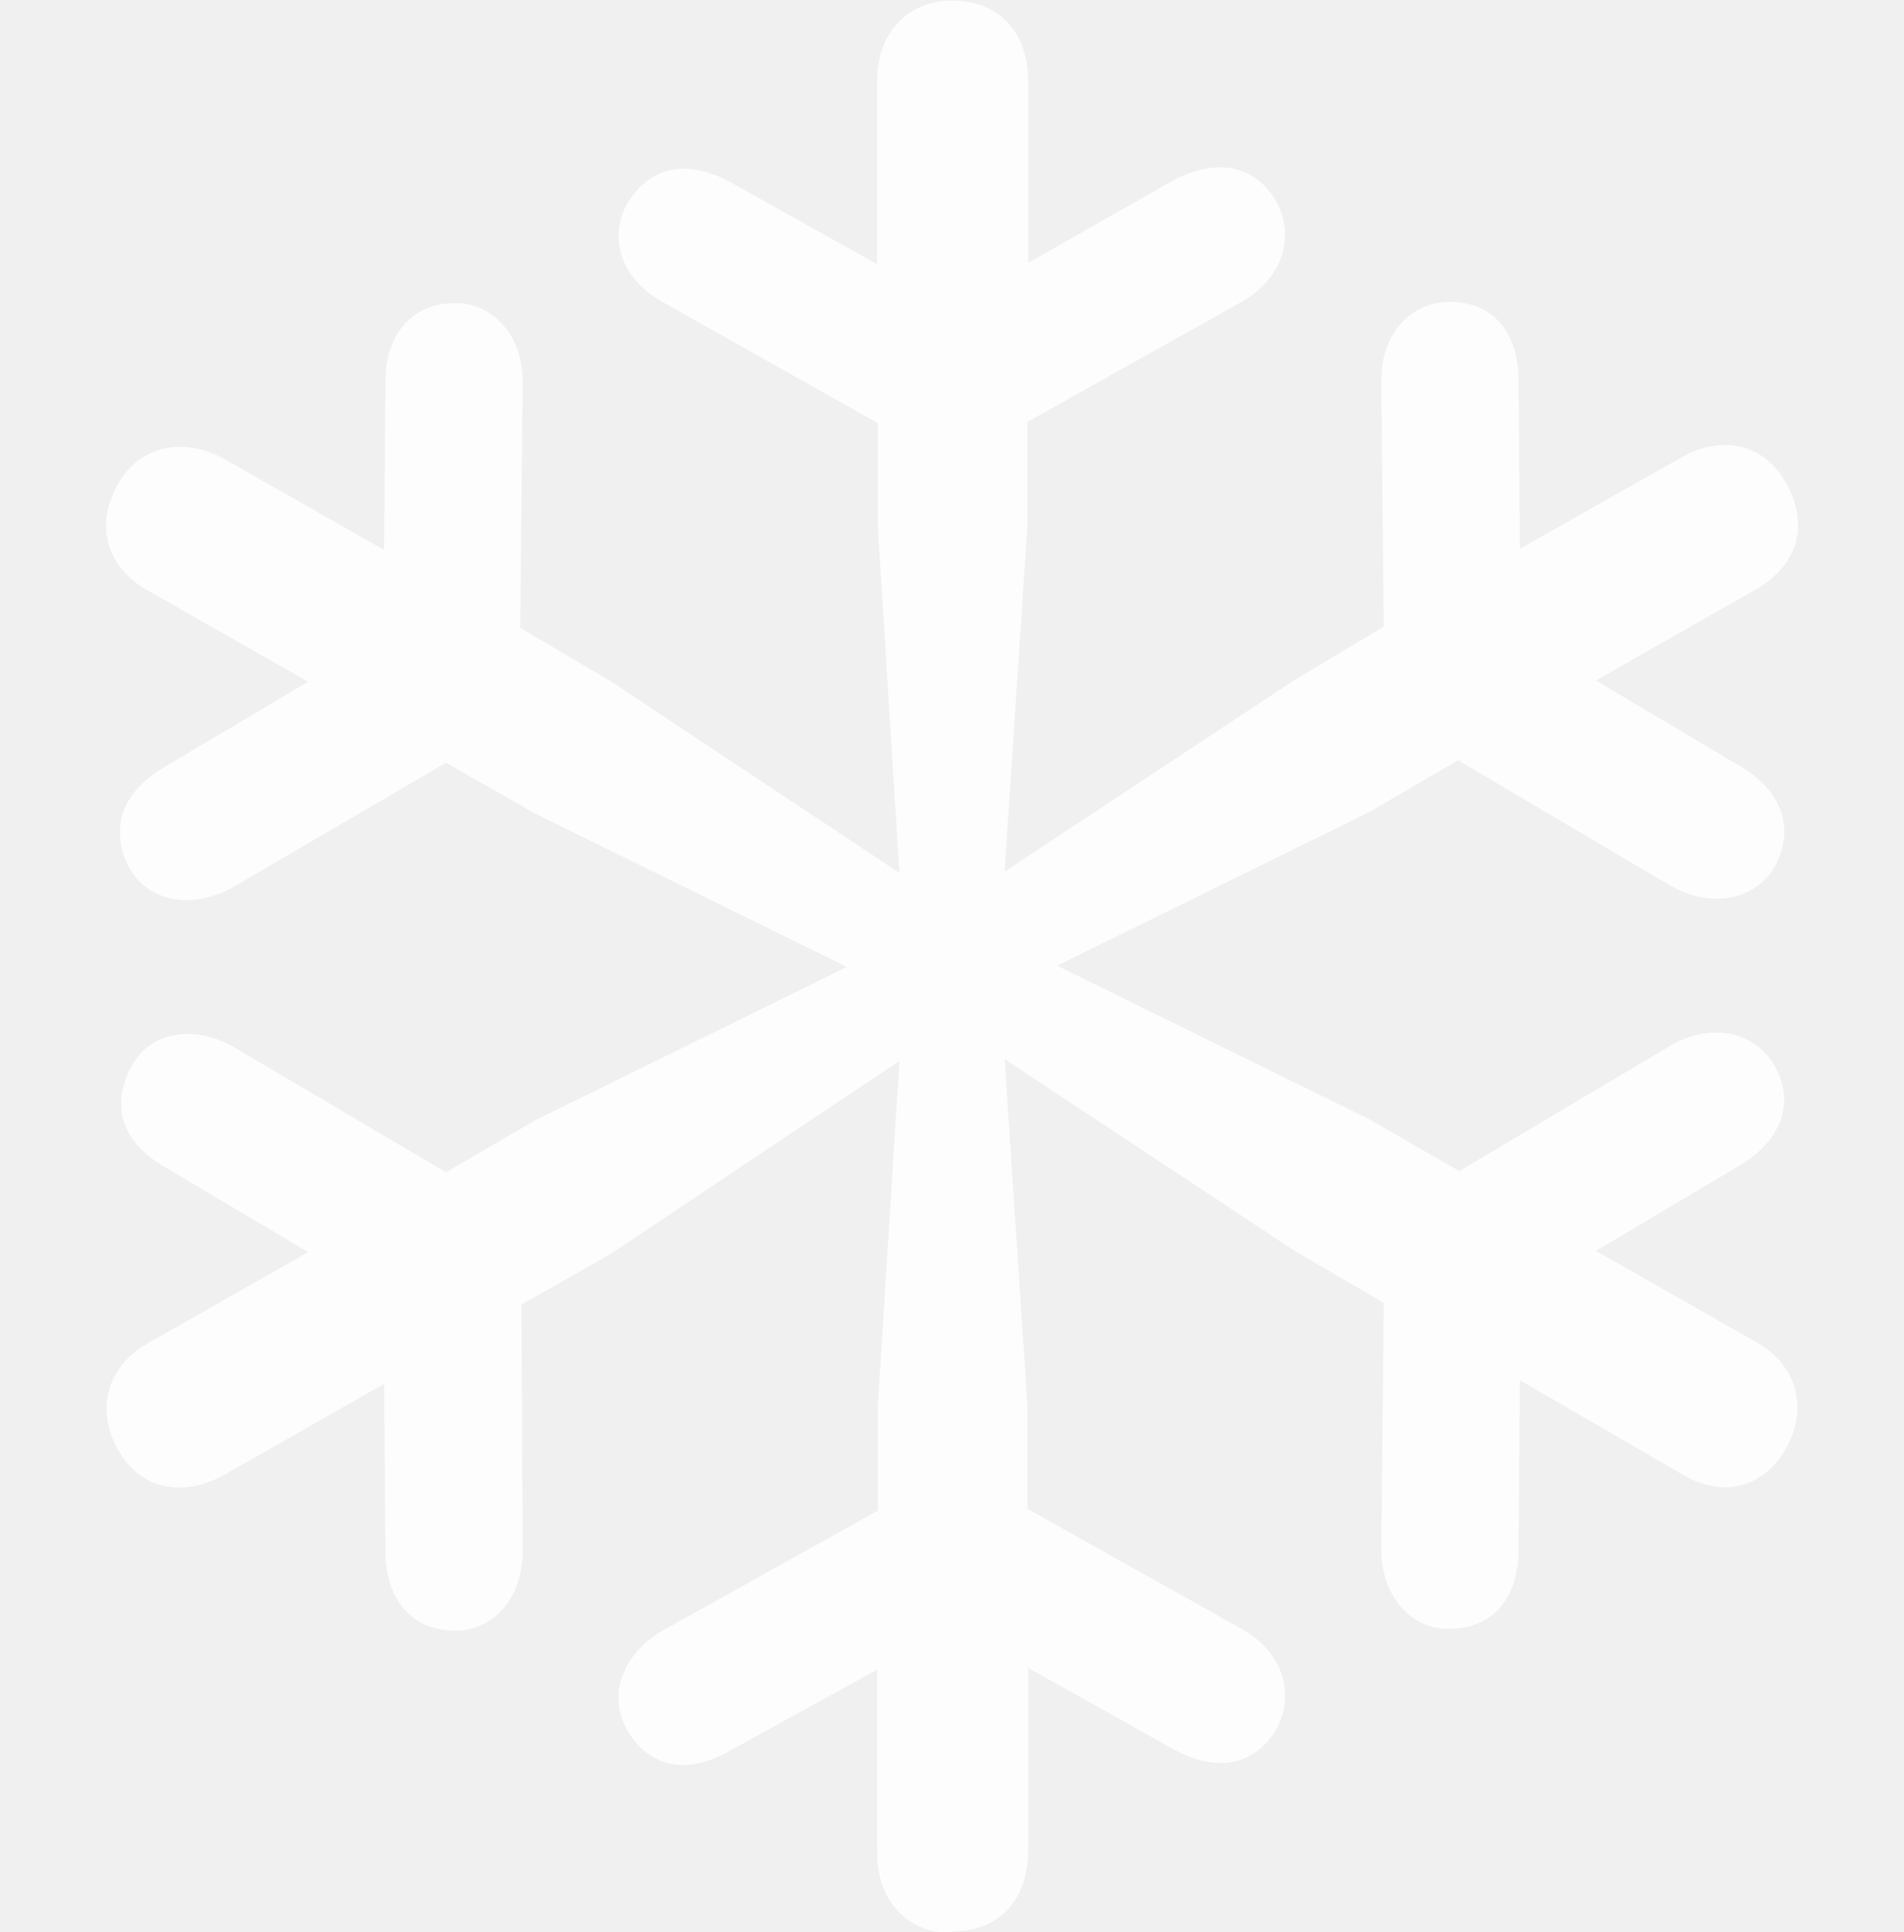
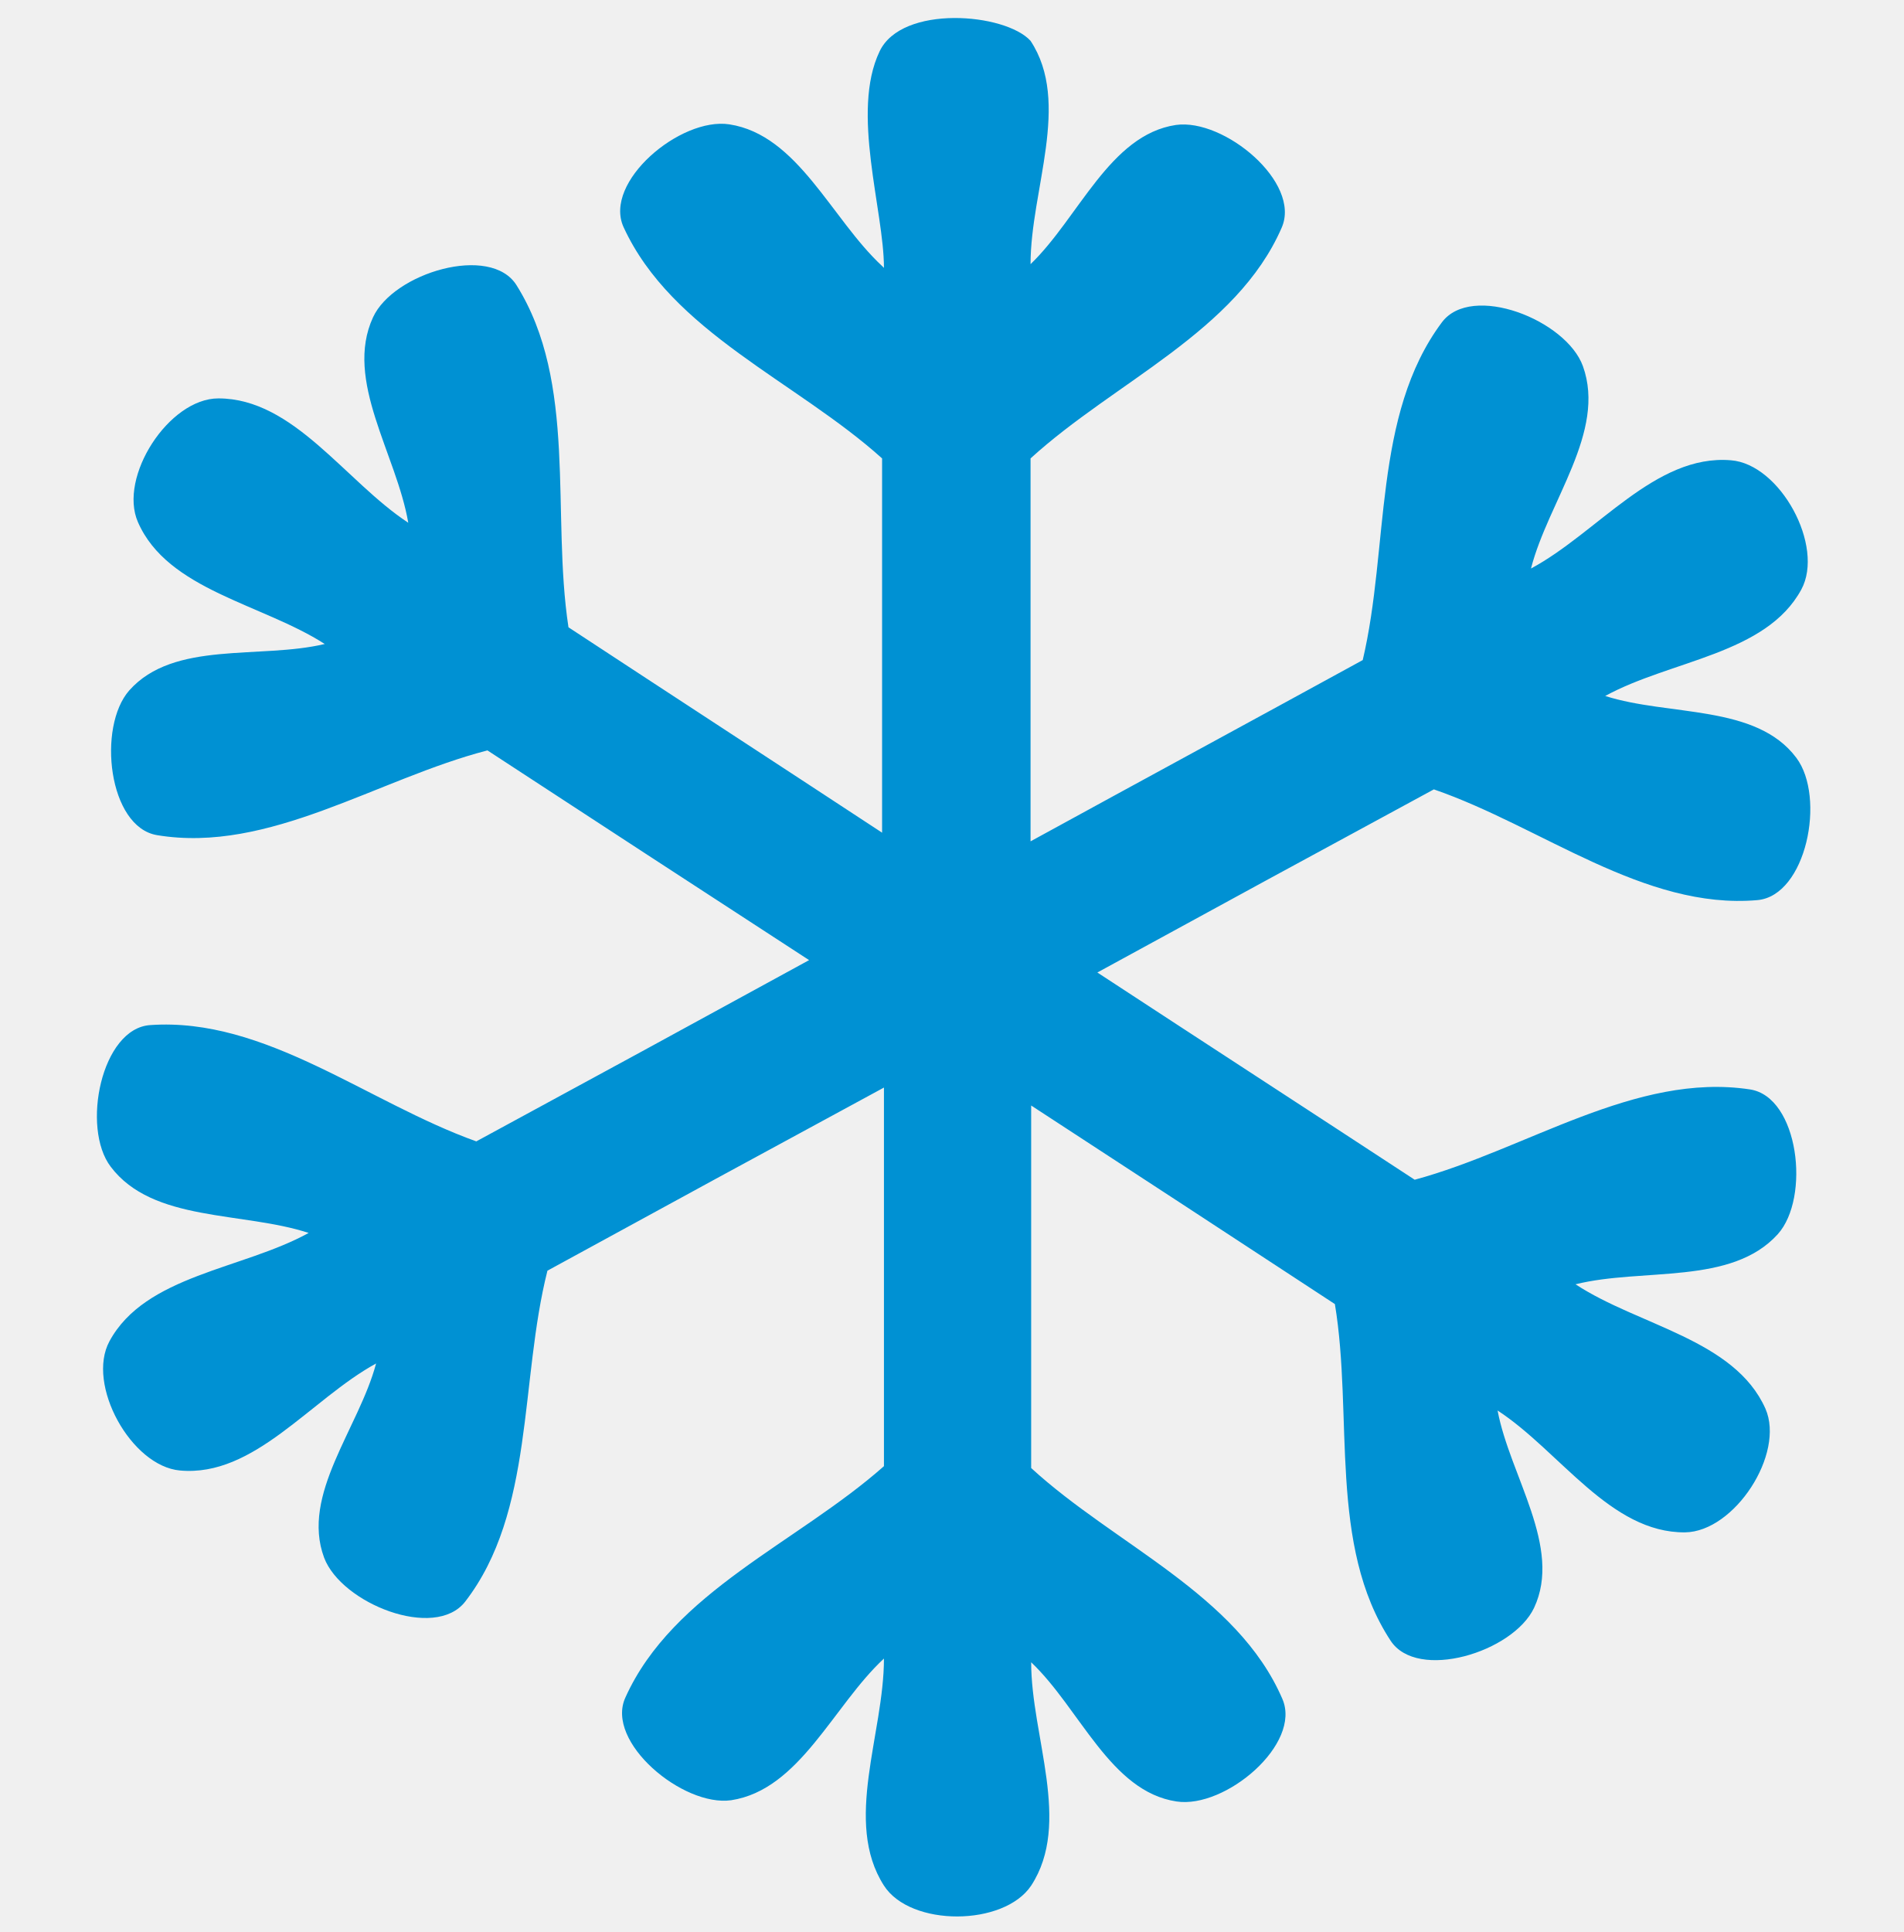
- <svg xmlns="http://www.w3.org/2000/svg" id="Layer_1" version="1.1" viewBox="0 0 3.078 3.123">
+ <svg xmlns="http://www.w3.org/2000/svg" id="Layer_1" data-name="Layer 1" viewBox="0 0 3.078 3.123">
  <defs>
    <style>
-       .st0 {
-         fill: #fff;
-         fill-opacity: .85;
+       .cls-1 {
+         fill: #0091d3;
      }
    </style>
  </defs>
-   <path class="st0" d="M1.539,3.122c.078,0,.123-.053.123-.129v-.297l.234.131c.065.037.131.031.168-.033.029-.055.012-.121-.055-.16l-.348-.195v-.168l-.037-.559.469.31.144.084-.004.398c0,.076.047.129.109.129.076,0,.113-.055.113-.129l.002-.273.262.152c.065.039.131.023.168-.041.037-.066.018-.135-.047-.172l-.26-.148.234-.139c.062-.037.09-.098.055-.16-.033-.057-.103-.07-.168-.033l-.342.203-.146-.084-.504-.248.504-.248.144-.084.344.203c.065.037.137.023.168-.031.035-.065.008-.125-.055-.162l-.234-.139.26-.148c.066-.039.086-.103.047-.172-.035-.062-.102-.078-.168-.041l-.262.148-.002-.272c0-.072-.037-.127-.111-.127-.065,0-.111.053-.111.127l.004.398-.144.086-.469.31.037-.561v-.166l.348-.195c.066-.039.084-.105.055-.16-.037-.065-.103-.07-.168-.035l-.234.133V.13C1.662.054,1.617.001,1.539.001c-.072,0-.121.053-.121.129v.297l-.238-.133c-.065-.035-.127-.029-.166.035-.031.055-.01.121.055.158l.35.197v.166l.035.561-.467-.31-.146-.086.004-.398c0-.074-.047-.127-.109-.127-.074,0-.113.055-.113.127l-.002.272-.26-.148c-.065-.035-.135-.021-.17.041-.039.068-.018.135.047.172l.26.148-.234.139c-.062.037-.09.094-.055.162.031.055.102.068.168.031l.344-.201.144.082.504.248-.504.248-.144.084-.344-.203c-.065-.037-.135-.023-.164.031-.037.068-.012.125.051.162l.234.139-.26.148c-.065.037-.084.107-.047.172.037.065.105.076.17.041l.26-.148.002.27c0,.074.039.129.113.129.062,0,.109-.053.109-.129l-.002-.398.144-.082.467-.312-.035.559v.168l-.35.195c-.065.039-.086.105-.055.16.039.065.102.07.166.033l.238-.131v.297c0,.076.049.129.121.129Z" />
+   <path class="cls-1" d="M1.426.43c-.082-.076-.136-.212-.247-.229-.079-.012-.204.093-.171.166.078.17.279.249.418.374v.605c-.169-.111-.338-.221-.507-.332-.028-.184.015-.395-.084-.553-.042-.067-.199-.02-.232.052-.047.102.038.221.057.332-.102-.067-.185-.201-.307-.201-.08,0-.162.127-.13.2.048.11.201.132.302.197-.105.025-.244-.006-.316.075-.052.059-.034.221.045.234.181.03.356-.091.534-.137.173.113.346.226.52.339-.179.098-.359.196-.538.293-.176-.063-.341-.201-.527-.188-.079.005-.112.166-.064.229.068.09.213.072.32.107-.107.059-.264.068-.322.175-.038.07.035.202.114.209.12.011.211-.115.317-.173-.028.105-.122.212-.084.314.028.074.179.134.228.071.112-.145.088-.357.133-.535.181-.099.363-.198.544-.296v.612c-.14.124-.341.203-.418.374-.033.072.093.177.171.166.111-.017.165-.153.247-.229,0,.122-.066.264,0,.367.043.067.194.066.238,0,.066-.101,0-.241,0-.361.079.075.128.209.235.225.079.012.203-.093.171-.166-.073-.169-.271-.249-.406-.373v-.586c.164.107.328.214.491.321.03.181-.011.39.09.544.043.066.198.019.232-.053.046-.098-.039-.213-.059-.319.101.066.182.198.303.197.08-.001.162-.127.13-.2-.05-.112-.205-.134-.307-.201.109-.027.252.002.327-.081.053-.059.034-.222-.045-.234-.185-.028-.361.097-.542.146-.171-.112-.342-.223-.513-.335.181-.099.363-.198.544-.296.174.06.34.195.523.179.079-.007.111-.166.063-.23-.065-.087-.206-.067-.309-.1.106-.058.26-.067.317-.172.038-.07-.034-.203-.114-.209-.122-.01-.215.117-.323.175.028-.109.122-.221.084-.327-.027-.075-.18-.135-.228-.071-.112.15-.085.364-.128.546-.179.098-.358.195-.537.293v-.619c.136-.124.333-.205.406-.373.032-.073-.093-.177-.171-.166-.107.016-.157.15-.235.225,0-.12.066-.261,0-.361-.041-.045-.208-.059-.244.017-.047.098.007.257.007.35h0ZM1.426.43" />
</svg>
